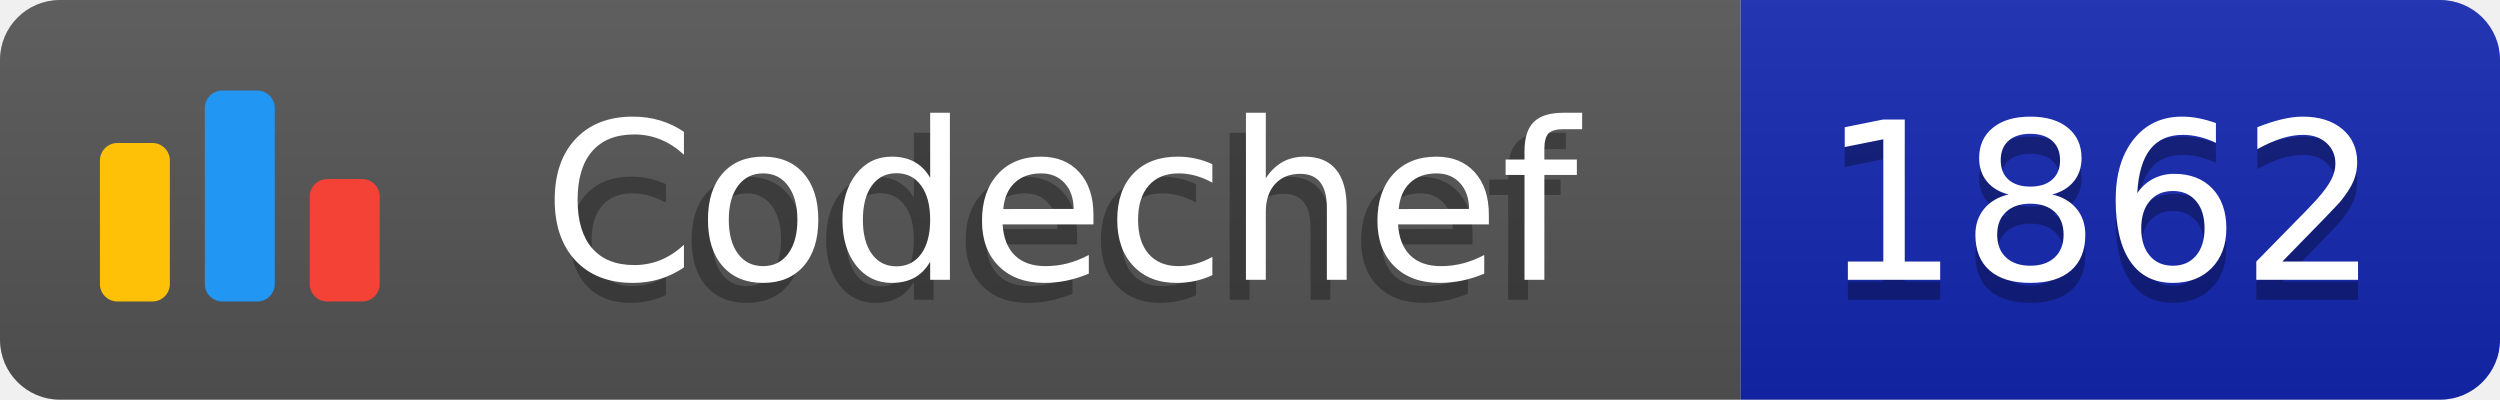
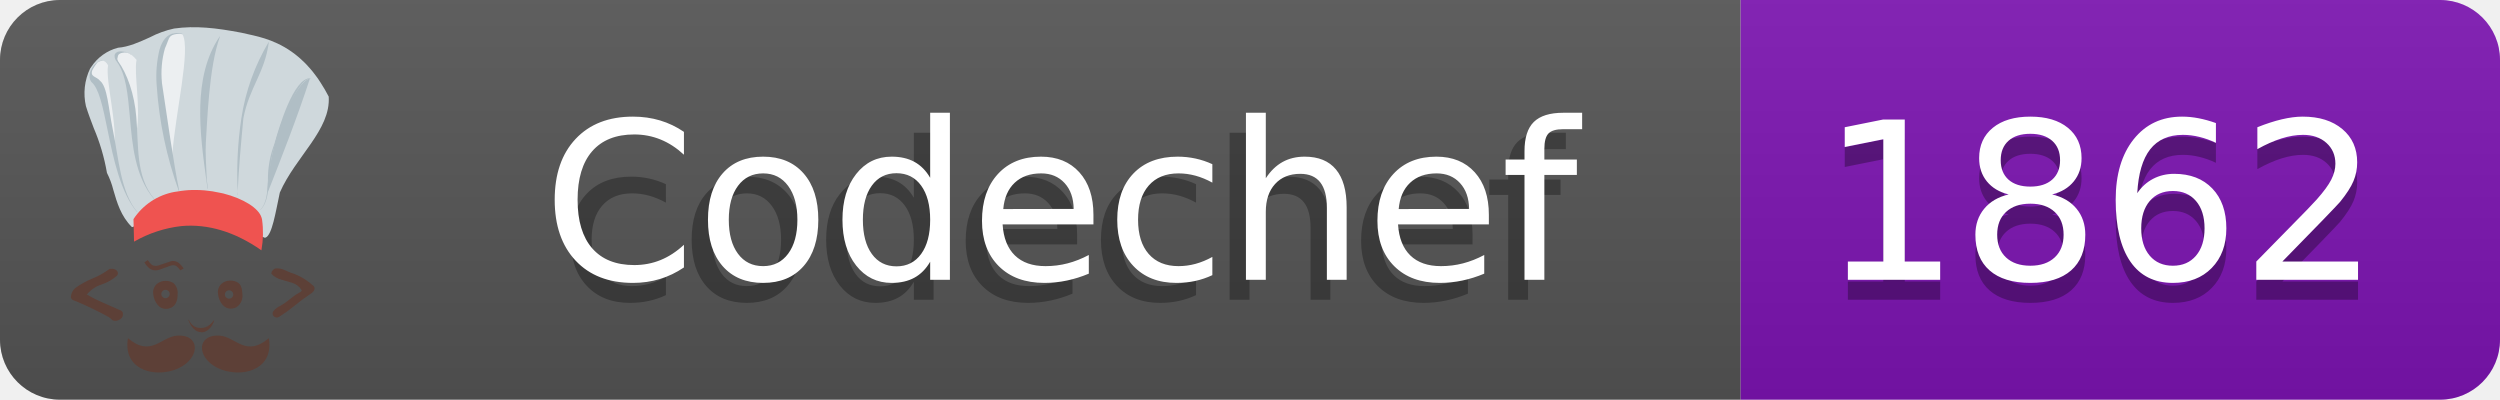
<svg xmlns="http://www.w3.org/2000/svg" width="125.1" height="20">
  <linearGradient id="smooth" x2="0" y2="100%">
    <stop offset="0" stop-color="#bbb" stop-opacity=".1" />
    <stop offset="1" stop-opacity=".1" />
  </linearGradient>
  <clipPath id="round">
    <rect width="125.1" height="20" rx="3" fill="#fff" />
  </clipPath>
  <g clip-path="url(#round)">
    <rect width="87.1" height="20" fill="#555" />
-     <rect x="87.1" width="38.0" height="20" fill="#1427B2" />
+     <rect x="87.1" width="38.0" height="20" fill="#7d14b2" />
    <rect width="125.1" height="20" fill="url(#smooth)" />
  </g>
  <g fill="#fff" text-anchor="middle" font-family="DejaVu Sans,Verdana,Geneva,sans-serif" font-size="110">
-     <svg x="5" y="3" class="logo" width="14" height="14" viewBox="0 0 32 25" fill="none">
-       <rect y="6" width="8" height="18.125" rx="2" fill="#FFC107" />
-       <rect x="24" y="10.125" width="8" height="14" rx="2" fill="#F44336" />
-       <rect x="12" width="8" height="24.125" rx="2" fill="#2196F3" />
+     <svg viewBox="0 0 48 48" width="20px" height="20px" fill-rule="evenodd" clip-rule="evenodd">
+       <path fill="#5d4037" d="M34.809,32.711L34.809,32.711c1.016,0.306,1.952,0.833,2.74,1.543 c0.133,0.085,0.219,0.228,0.23,0.386c0,0.235-0.175,0.466-0.536,0.686c-0.648,0.434-1.273,0.9-1.873,1.398 c-0.592,0.483-1.212,0.93-1.858,1.337c-0.083,0.044-0.176,0.068-0.27,0.07c-0.132,0.002-0.26-0.048-0.356-0.14 c-0.184-0.16-0.203-0.438-0.043-0.622c0.004-0.005,0.009-0.01,0.013-0.014c0.202-0.26,0.465-0.467,0.766-0.601 c0.354-0.194,0.689-0.421,1.002-0.676c0.501-0.381,0.801-0.636,1.002-0.751c0.396-0.2,0.601-0.341,0.601-0.426 c0.004-0.018,0.004-0.037,0-0.055c-0.247-0.407-0.63-0.712-1.082-0.862c-0.446-0.125-0.902-0.26-1.357-0.401 c-0.456-0.114-0.869-0.355-1.192-0.696c-0.01-0.031-0.01-0.064,0-0.095c0.016-0.142,0.086-0.273,0.195-0.366 c0.09-0.112,0.222-0.182,0.366-0.195c0.073-0.01,0.147-0.01,0.22,0c0.268,0.015,0.532,0.079,0.776,0.19l0.726,0.316 M13.465,32.28 c0.181-0.003,0.358,0.055,0.501,0.165c0.12,0.092,0.192,0.234,0.195,0.386c0.001,0.108-0.043,0.211-0.12,0.286 c-0.54,0.476-1.173,0.836-1.858,1.057c-0.69,0.22-1.3,0.638-1.753,1.202c0.646,0.375,1.316,0.71,2.004,1.002l2.074,0.912 c0.161,0.064,0.263,0.223,0.255,0.396c0.03,0.235-0.072,0.468-0.265,0.606c-0.19,0.157-0.43,0.242-0.676,0.24 c-0.1,0-0.199-0.02-0.291-0.06c-0.141-0.138-0.292-0.265-0.451-0.381c-1.202-0.668-2.488-1.292-3.857-1.873 c-0.135-0.055-0.275-0.11-0.411-0.155c-0.151-0.061-0.263-0.192-0.301-0.351c0.006-0.42,0.188-0.817,0.501-1.097 c0.644-0.469,1.342-0.859,2.079-1.162c0.743-0.297,1.444-0.692,2.084-1.172H13.465z" />
+       <path fill="#5d4037" d="M22.051,32.24c-0.171-0.265-0.384-0.5-0.631-0.696c-0.198-0.138-0.435-0.21-0.676-0.205 c-0.081-0.002-0.161,0.013-0.235,0.045l-1.503,0.501c-0.096,0.03-0.195,0.043-0.296,0.04c-0.178,0.013-0.355-0.037-0.501-0.14 c-0.182-0.158-0.336-0.346-0.456-0.556l-0.416,0.281c0.176,0.295,0.403,0.556,0.671,0.771c0.211,0.132,0.457,0.197,0.706,0.185 c0.127-0.001,0.254-0.02,0.376-0.055l1.388-0.501c0.094-0.036,0.194-0.055,0.296-0.055c0.152-0.01,0.304,0.031,0.431,0.115 c0.175,0.143,0.327,0.312,0.451,0.501l0.396-0.22" />
+       <path fill="#5d4037" fill-rule="evenodd" d="M32.289,40.61c0.761,4.558-4.809,5.009-7.098,2.95 c-1.583-1.413-1.137-3.381,1.132-3.256C28.327,40.41,29.494,42.984,32.289,40.61" clip-rule="evenodd" />
+       <path fill="#5d4037" fill-rule="evenodd" d="M15.364,40.61c-0.761,4.558,4.809,5.009,7.098,2.95 c1.583-1.413,1.137-3.381-1.132-3.256C19.326,40.41,18.159,42.984,15.364,40.61" clip-rule="evenodd" />
+       <path fill="#5d4037" d="M20.839,33.998c-0.279-0.184-0.608-0.276-0.942-0.265c-0.404-0.015-0.798,0.129-1.097,0.401 c-0.338,0.332-0.482,0.814-0.381,1.277c0.049,0.436,0.223,0.848,0.501,1.187c0.236,0.316,0.607,0.502,1.002,0.501 c0.258-0.004,0.511-0.073,0.736-0.2c0.451-0.27,0.671-0.781,0.671-1.548C21.387,34.848,21.206,34.347,20.839,33.998z M19.877,35.811c-0.277,0-0.501-0.224-0.501-0.501s0.224-0.501,0.501-0.501s0.501,0.224,0.501,0.501S20.154,35.811,19.877,35.811z" />
+       <path fill="#5d4037" d="M24.195,39.914c0.139,0.001,0.276-0.025,0.406-0.075c0.124-0.048,0.242-0.112,0.351-0.19 c0.102-0.082,0.198-0.173,0.286-0.27c0.083-0.093,0.156-0.194,0.22-0.301c0.061-0.094,0.115-0.193,0.16-0.296 c0.035-0.074,0.064-0.151,0.085-0.23v-0.045c-0.01-0.014-0.019-0.029-0.025-0.045l0,0c-0.13,0.2-0.293,0.378-0.481,0.526 c-0.144,0.136-0.314,0.24-0.501,0.306c-0.188,0.065-0.387,0.097-0.586,0.095c-0.17,0.003-0.339-0.021-0.501-0.07 c-0.139-0.044-0.269-0.112-0.386-0.2c-0.117-0.094-0.223-0.202-0.316-0.321c-0.097-0.13-0.18-0.269-0.25-0.416l0,0 c-0.011,0.011-0.02,0.025-0.025,0.04c0,0,0,0.03,0,0.04c0.068,0.192,0.156,0.376,0.26,0.551c0.094,0.168,0.212,0.322,0.351,0.456 c0.124,0.13,0.27,0.236,0.431,0.316c0.159,0.067,0.329,0.104,0.501,0.11" />
+       <path fill="#5d4037" d="M28.613,33.968c-0.278-0.185-0.607-0.28-0.942-0.27c-0.405-0.014-0.799,0.132-1.097,0.406 c-0.336,0.333-0.478,0.815-0.376,1.277c0.046,0.436,0.22,0.85,0.501,1.187c0.236,0.315,0.608,0.501,1.002,0.501 c0.258-0.004,0.512-0.073,0.736-0.2c0.493-0.352,0.752-0.947,0.676-1.548C29.089,34.644,28.928,34.188,28.613,33.968z M27.511,35.867c-0.277,0-0.501-0.224-0.501-0.501s0.224-0.501,0.501-0.501s0.501,0.224,0.501,0.501S27.787,35.867,27.511,35.867z" />
+       <path fill="#cfd8dc" d="M38.519,9.951c-0.113-0.175-0.224-0.354-0.339-0.518c-0.092-0.132-0.186-0.252-0.279-0.377 c-0.137-0.184-0.275-0.367-0.414-0.537c-0.083-0.102-0.167-0.196-0.251-0.293c-0.155-0.178-0.309-0.351-0.465-0.513 C36.7,7.64,36.63,7.57,36.559,7.5c-0.181-0.18-0.363-0.35-0.546-0.51c-0.043-0.037-0.085-0.075-0.128-0.111 c-2.281-1.946-4.592-2.44-6.076-2.765l-0.821-0.185c-3.005-0.576-5.53-0.867-8.09-0.501c-1.008,0.219-1.982,0.573-2.895,1.052 c-1.257,0.571-2.565,1.162-3.827,1.252c-1.321,0.341-2.468,1.162-3.216,2.304l-0.14,0.2c-0.671,1.403-0.847,2.992-0.501,4.508 c0.276,0.902,0.616,1.783,0.937,2.63c0.736,1.727,1.269,3.534,1.588,5.385c0.332,0.658,0.591,1.35,0.771,2.064 c0.426,1.483,0.912,3.151,2.229,4.448h0.035c0.011-0.005,0.022-0.009,0.033-0.014c0.003,0.003,0.005,0.006,0.008,0.009 c1.14-0.54,2.24-0.902,3.307-1.124c0.15-0.031,0.298-0.053,0.446-0.078c0.18-0.031,0.36-0.063,0.538-0.087 c0.289-0.037,0.576-0.064,0.861-0.081c0.025-0.002,0.05-0.005,0.075-0.006c3.649-0.2,6.912,1.133,10.1,2.433l0.575,0.238 c0.018-0.008,0.035-0.029,0.053-0.039c0.01,0.004,0.019,0.008,0.029,0.012c0.781-0.341,1.177-2.965,1.703-5.41 c1.893-4.333,6.126-7.514,5.871-11.521C39.169,10.996,38.846,10.459,38.519,9.951z" />
+       <polygon fill="#cfd8dc" points="31.829,28.563 31.822,28.561 31.819,28.563" />
+       <path fill="#ef5350" d="M31.473,26.384c-0.007-0.089-0.044-0.18-0.071-0.27c0-0.001-0.001-0.003-0.001-0.004 c-0.337-1.099-2.136-2.252-4.586-2.876c-0.135-0.036-0.273-0.053-0.409-0.084c-0.006-0.001-0.012-0.002-0.018-0.004 c-0.585-0.134-1.176-0.224-1.771-0.277c-0.036-0.003-0.072-0.007-0.108-0.01c-0.338-0.027-0.675-0.044-1.014-0.044 c-0.298-0.002-0.597,0.003-0.895,0.023c-0.133,0.009-0.265,0.022-0.397,0.035c-0.311,0.031-0.62,0.073-0.926,0.13 c-0.107,0.018-0.215,0.024-0.322,0.045c-2.018,0.371-3.797,1.551-4.924,3.266l0.065,2.65v0.04h0.03 c1.741-0.997,3.667-1.628,5.66-1.853c3.171-0.286,6.417,0.681,9.587,2.895h0.03v-0.05C31.616,28.803,31.64,27.584,31.473,26.384z" />
+       <path fill="#eceff1" fill-rule="evenodd" d="M12.975,7.881c-0.341,1.733,1.202,7.203,0.701,10.073 c-0.26-1.503-1.222-4.508-1.182-6.176c-0.461-1.002-0.927-2.229-1.438-2.7S12.113,6.158,13,7.881" clip-rule="evenodd" />
+       <path fill="#b0bec5" d="M16.476,25.493L16.476,25.493c-2.004-2.364-2.855-6.437-3.556-9.868 c-0.556-2.725-1.032-5.049-1.949-5.78l0,0c-0.109-0.148-0.182-0.319-0.21-0.501c-0.032-0.347,0.039-0.696,0.205-1.002 C11.124,8,11.367,7.705,11.672,7.485c0.193-0.133,0.414-0.218,0.646-0.25V7.28c-0.231,0.032-0.45,0.117-0.641,0.25 c-0.202,0.253-0.383,0.523-0.541,0.806c-0.451,0.902,0.501,0.857,0.857,1.347c0.927,0.746,1.002,3.196,1.563,5.931 c0.701,3.426,0.932,7.489,2.94,9.843l0,0l0,0l-0.03,0.035" />
+       <path fill="#eceff1" fill-rule="evenodd" d="M16.401,7.175c-0.346,1.728,0.536,5.705,0,8.58 c-0.26-1.503-1.222-4.508-1.182-6.171c-0.466-1.002-1.002-2.164-1.347-2.76s1.237-1.257,2.505,0.351" clip-rule="evenodd" />
+       <path fill="#b0bec5" d="M15.73,6.564c-0.278-0.233-0.65-0.318-1.002-0.23c-0.138,0.015-0.27,0.063-0.386,0.14 c-0.102,0.067-0.171,0.175-0.19,0.296c0,0.18-0.14,0.21,0,0.546l0,0c1.122,1.503,2.004,4.042,2.214,6.722 c0.301,3.401-0.095,7.168,2.159,9.838l-0.035,0.03c-2.264-2.685-2.6-6.457-2.895-9.863c-0.24-2.675-0.456-5.129-1.568-6.637l0,0 c-0.189-0.211-0.285-0.489-0.265-0.771c0.022-0.132,0.096-0.249,0.205-0.326c0.123-0.086,0.266-0.138,0.416-0.15 c0.479-0.038,0.956,0.093,1.347,0.371l-0.03,0.035" />
+       <path fill="#eceff1" d="M21.911,4.129c1.042,1.738-0.872,9.562-1.222,14.476c-0.03,0.416-3.697-16.224,1.212-14.476" />
+       <path fill="#b0bec5" d="M21.475,22.943c-1.475-4.089-2.37-8.365-2.66-12.703c-0.113-1.435,0.002-2.879,0.341-4.278 c0.326-1.112,0.897-1.843,1.783-1.974c0.324-0.042,0.652-0.018,0.967,0.07v0.045c-0.319-0.059-0.647-0.049-0.962,0.03 c-0.741,0.17-0.651,0.631-1.137,1.678c-0.379,1.346-0.502,2.751-0.361,4.142c0.631,4.127,1.408,9.758,2.079,12.958H21.49" />
+       <path fill="#b0bec5" d="M24.931,22.678c-0.05-0.336-0.095-0.676-0.145-1.002c-0.771-5.59-1.718-12.402,1.598-17.296 h0.04c-1.357,3.622-1.543,10.519-1.703,12.743c-0.07,0.962,0.04,3.005,0.115,4.508c0.045,0.346,0.1,0.686,0.145,1.027h-0.05" />
+       <path fill="#b0bec5" d="M28.528,23.394c0.115-2.885,0.421-6.261,0.701-9.187c0.696-3.687,2.57-5.43,3.061-9.157 V5.006c-1.69,2.827-2.813,5.956-3.306,9.212c-0.457,3.036-0.597,6.112-0.416,9.177h-0.05" />
+       <g>
+         <path fill="#b0bec5" d="M37.218,9.429c-1.503,4.628-3.276,9.152-5.079,13.73C32.189,17.098,35.435,9.804,37.218,9.429" />
+         <path fill="#b0bec5" d="M31.258,25.197c0.791-0.821,0.847-2.084,0.917-3.551c-0.017-1.501,0.251-2.992,0.791-4.393 c0-0.06,0.045-0.155,0.08-0.286c0.441-1.528,2.199-7.684,4.248-7.574v0.045c-1.608-0.06-3.657,6.011-4.142,7.549 c-0.035,0.125-0.045,0.205-0.065,0.27l0,0c-0.576,1.503-0.611,3.005-0.801,4.378c-0.065,1.473-0.19,2.745-1.002,3.576h-0.03" />
+       </g>
    </svg>
    <text x="530.5" y="150" fill="#010101" fill-opacity=".3" transform="scale(0.1)" textLength="601.0" lengthAdjust="spacing">codechef
        </text>
    <text x="530.5" y="140" transform="scale(0.1)" textLength="601.0" lengthAdjust="spacing">Codechef</text>
    <text x="1051.0" y="150" fill="#010101" fill-opacity=".3" transform="scale(0.1)" textLength="280.0" lengthAdjust="spacing">1862
        </text>
    <text x="1051.0" y="140" transform="scale(0.1)" textLength="280.0" lengthAdjust="spacing">1862</text>
  </g>
</svg>
